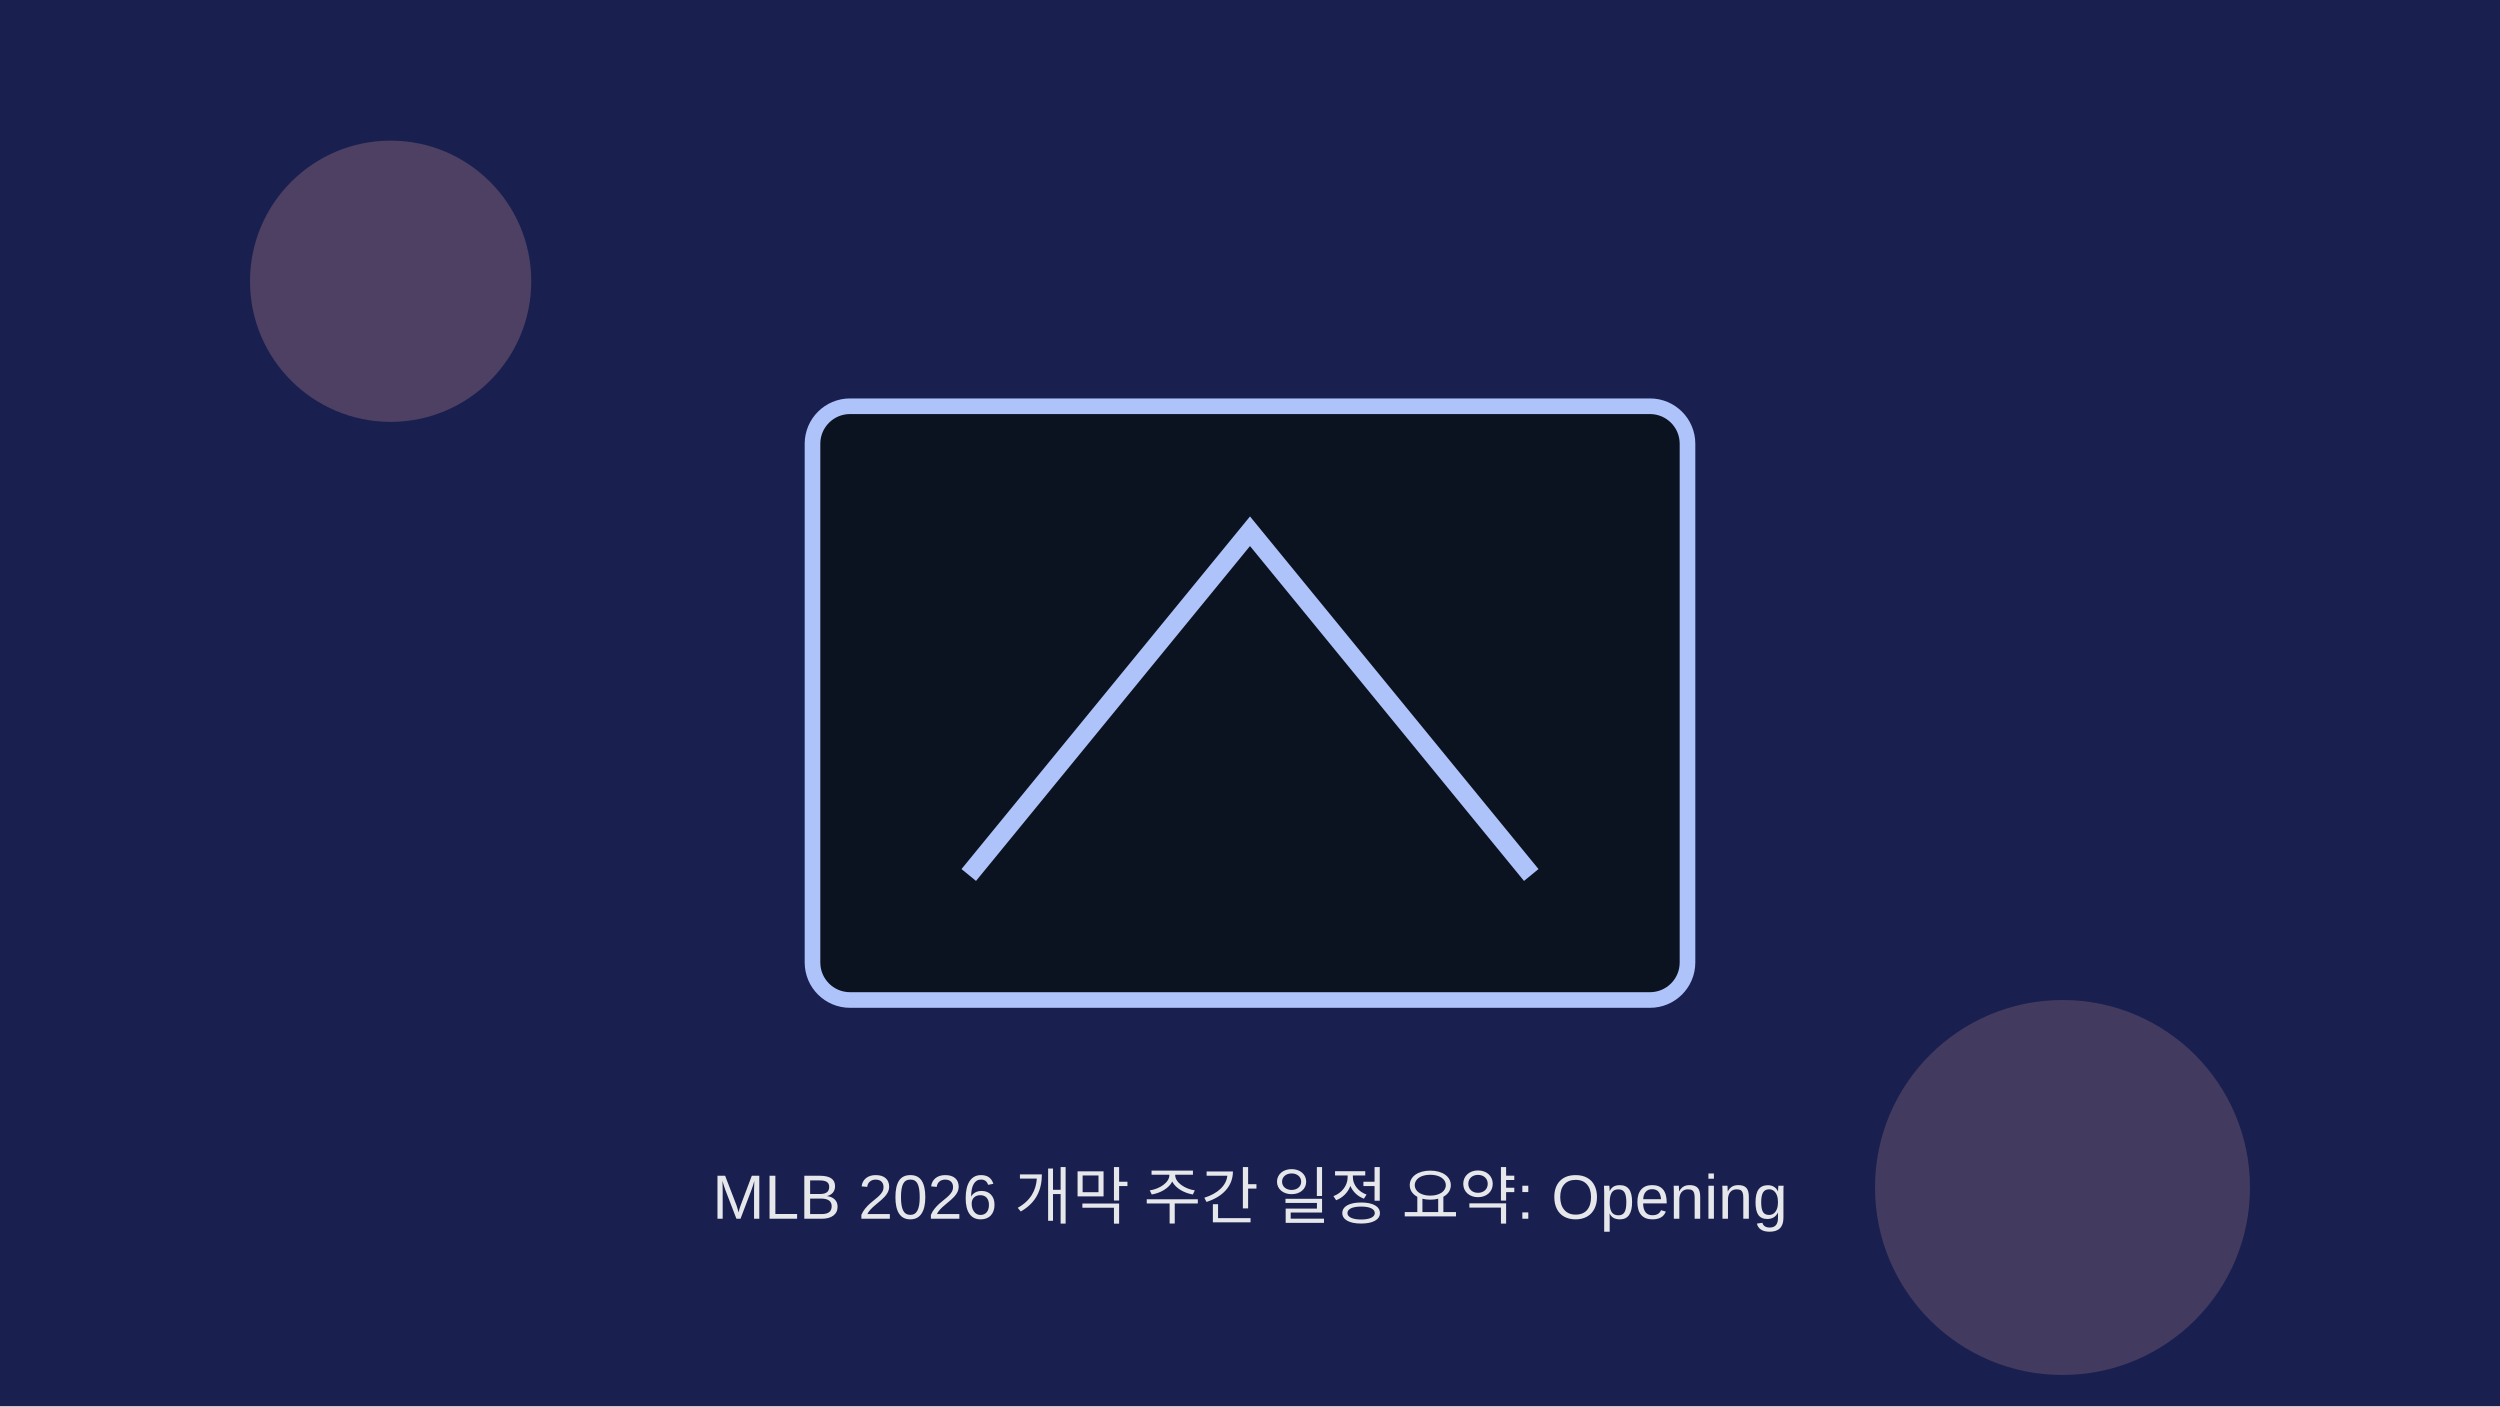
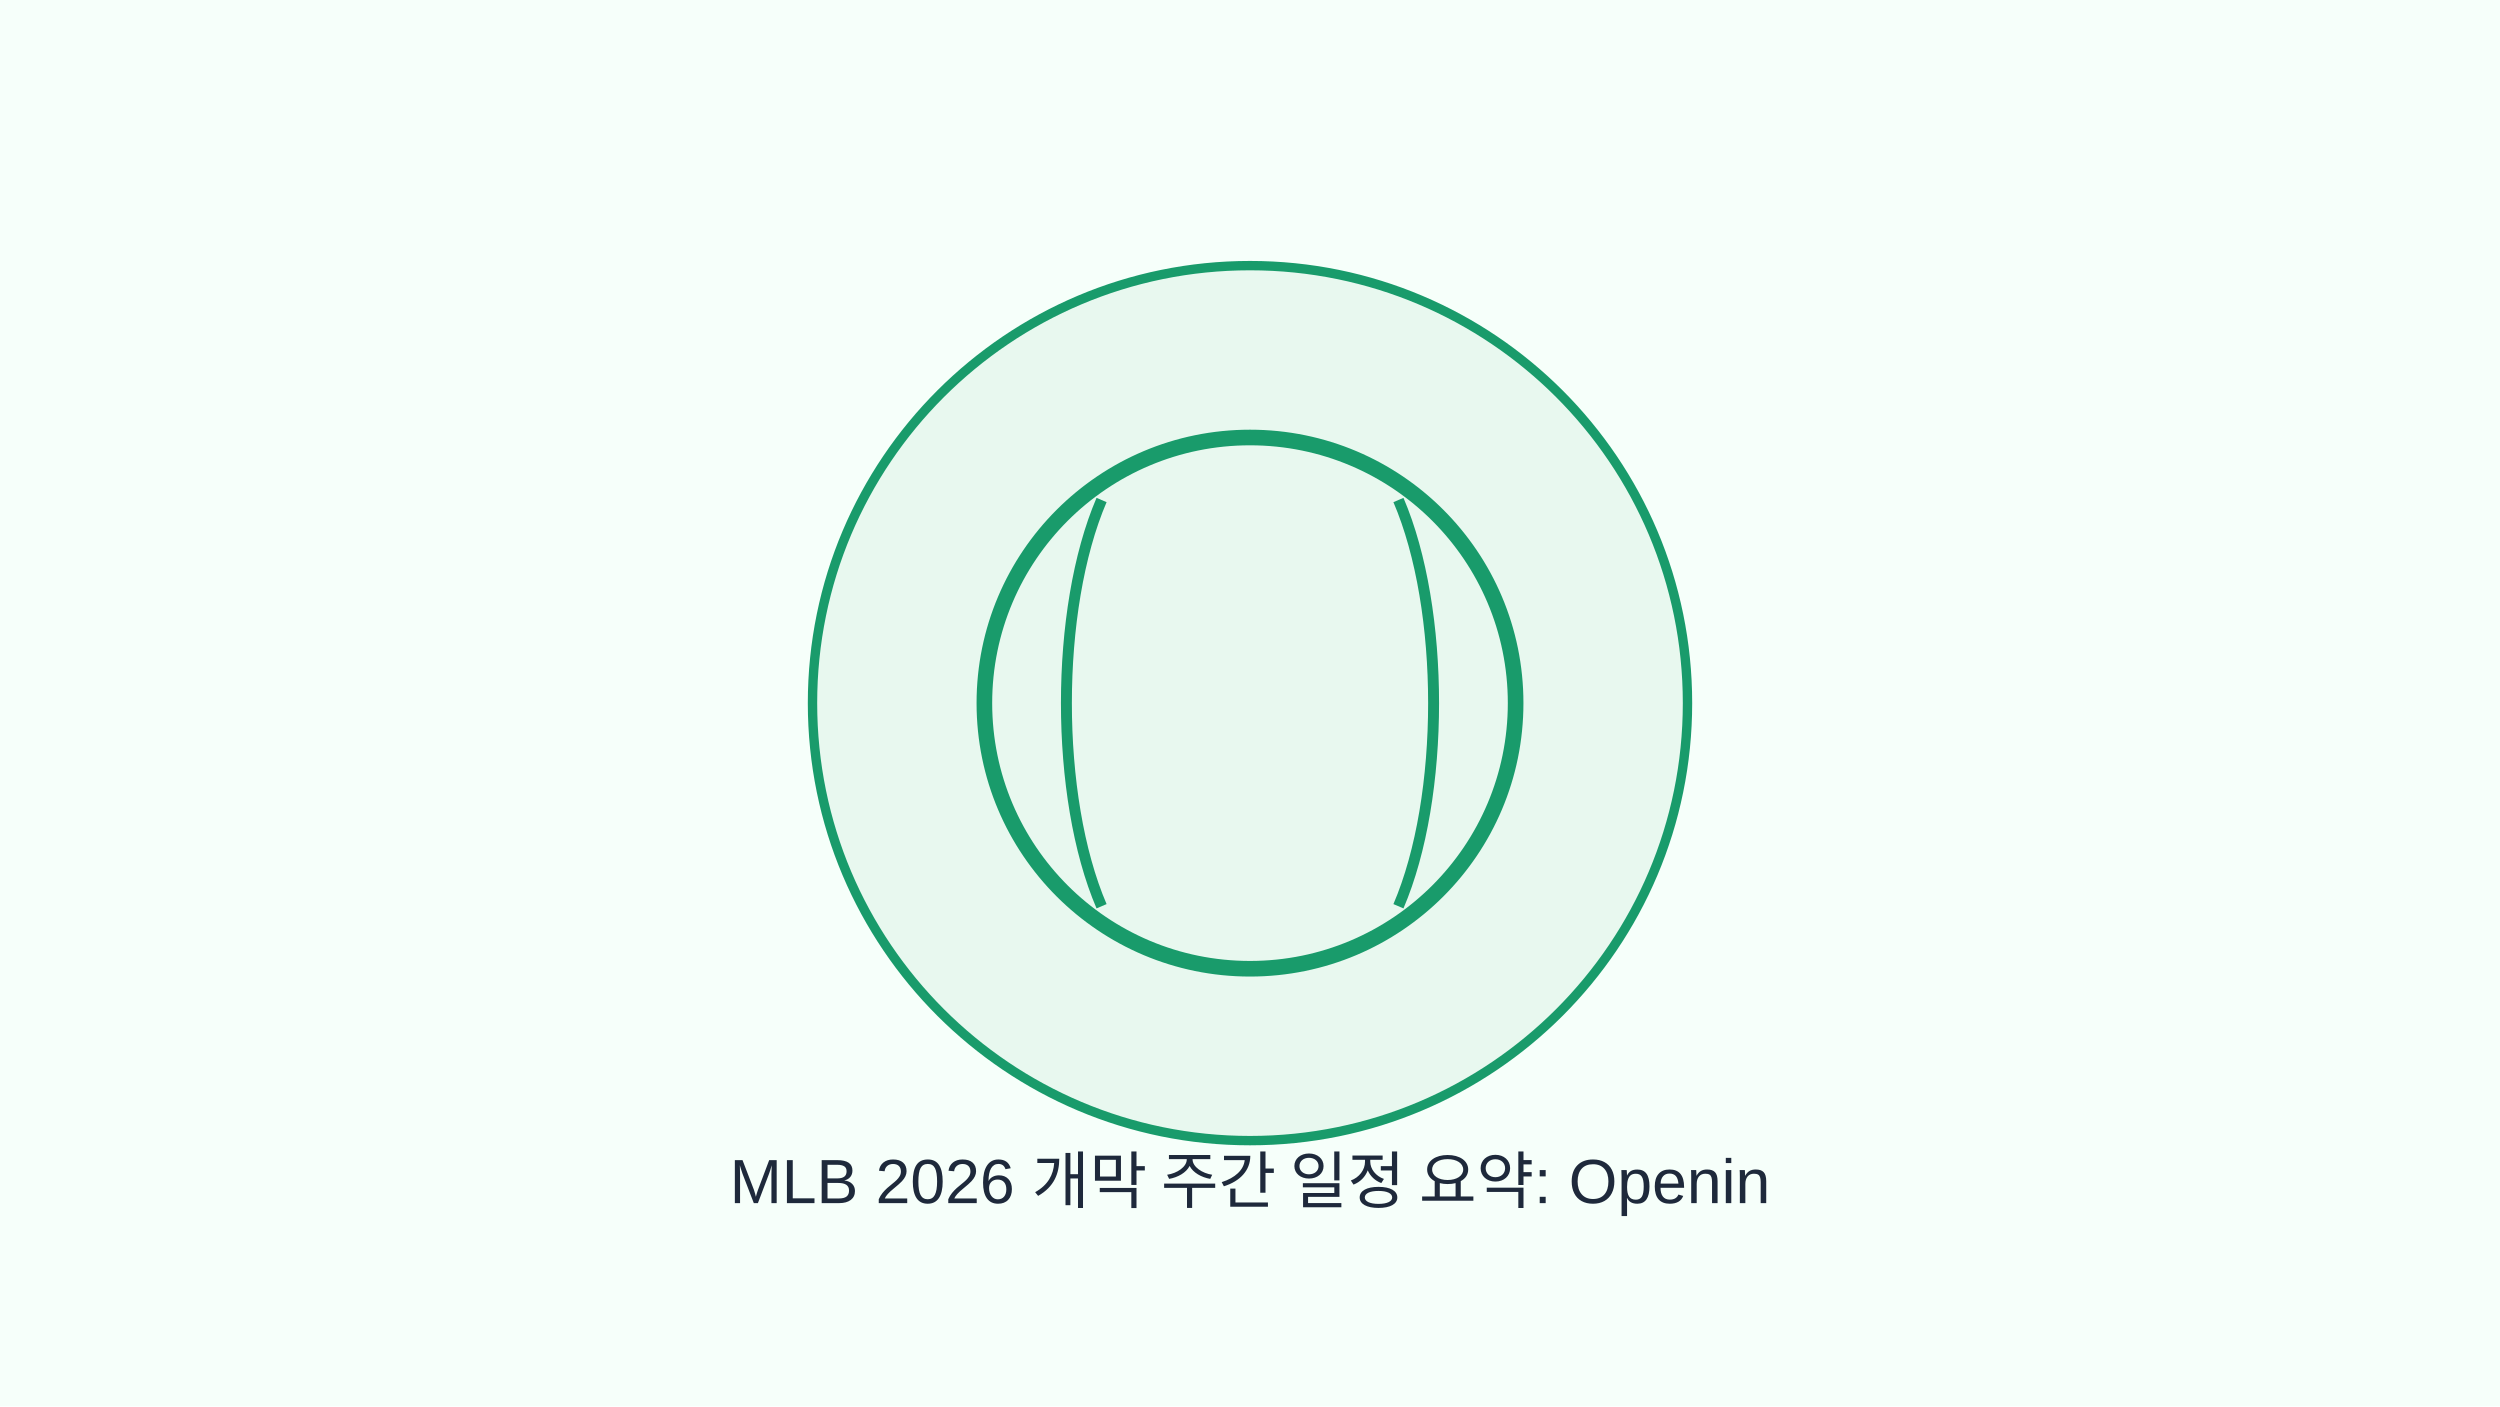
<svg xmlns="http://www.w3.org/2000/svg" width="1600" height="900" viewBox="0 0 1600 900">
-   <rect width="1600" height="900" fill="#191f4e" />
-   <circle cx="250" cy="180" r="90" fill="#e6a4a5" opacity="0.25" />
-   <circle cx="1320" cy="760" r="120" fill="#e6a4a5" opacity="0.2" />
-   <rect x="520" y="260" width="560" height="380" rx="24" fill="#0b1220" stroke="#afc3fb" stroke-width="10" />
-   <path d="M620 560l180-220 180 220" stroke="#afc3fb" stroke-width="12" fill="none" />
-   <text x="800" y="780" font-size="40" fill="#e5e7eb" text-anchor="middle" font-family="Arial, sans-serif">MLB 2026 개막 주간 일정 요약: Opening </text>
+   <rect width="1600" height="900" fill="#F6FFFA" />
+   <circle cx="800" cy="450" r="280" fill="#E8F8EF" stroke="#199B6B" stroke-width="6" />
+   <circle cx="800" cy="450" r="170" fill="none" stroke="#199B6B" stroke-width="10" />
+   <path d="M705 320c-30 70-30 190 0 260M895 320c30 70 30 190 0 260" stroke="#199B6B" stroke-width="7" fill="none" />
+   <text x="800" y="770" font-size="40" fill="#1E293B" text-anchor="middle" font-family="Arial, sans-serif">MLB 2026 개막 주간 일정 요약: Openin</text>
</svg>
